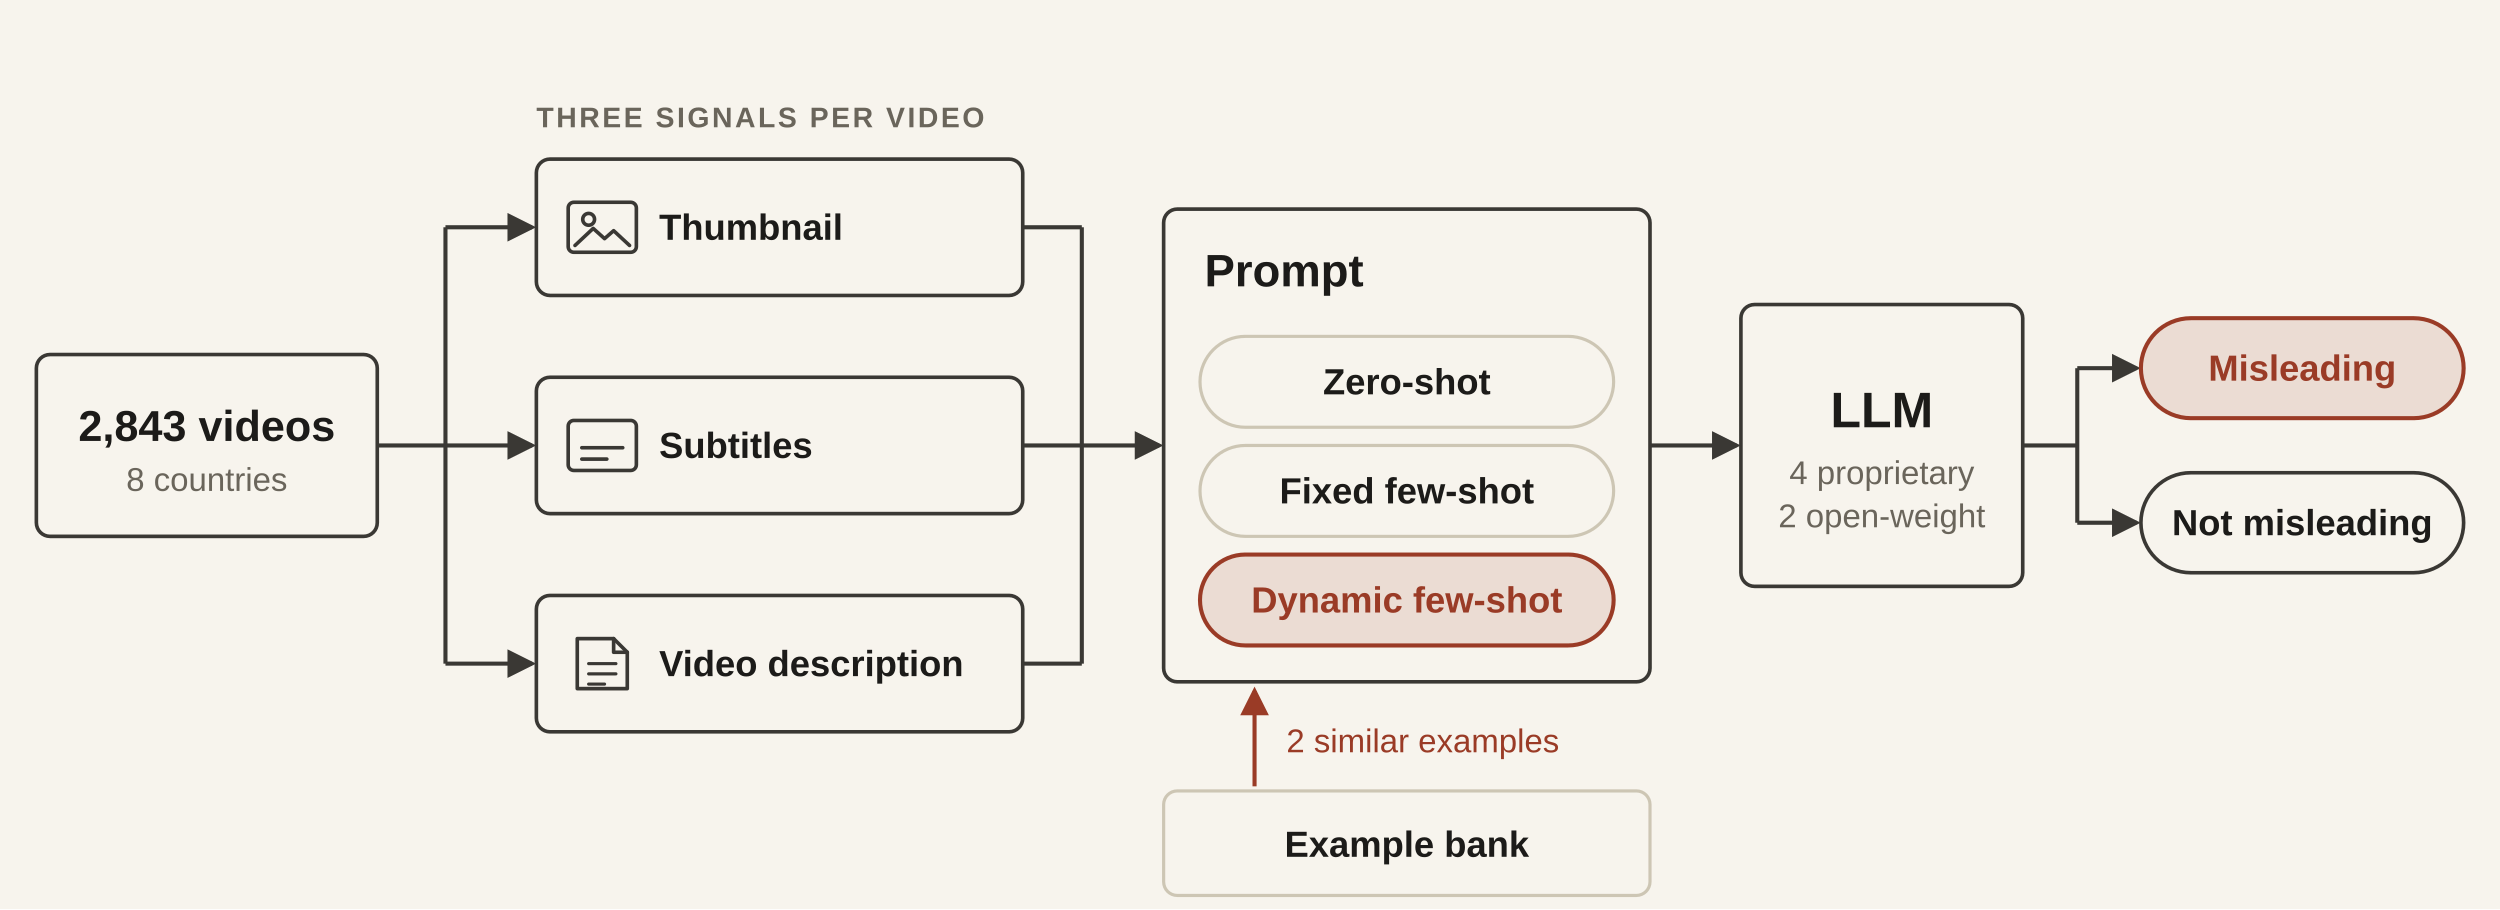
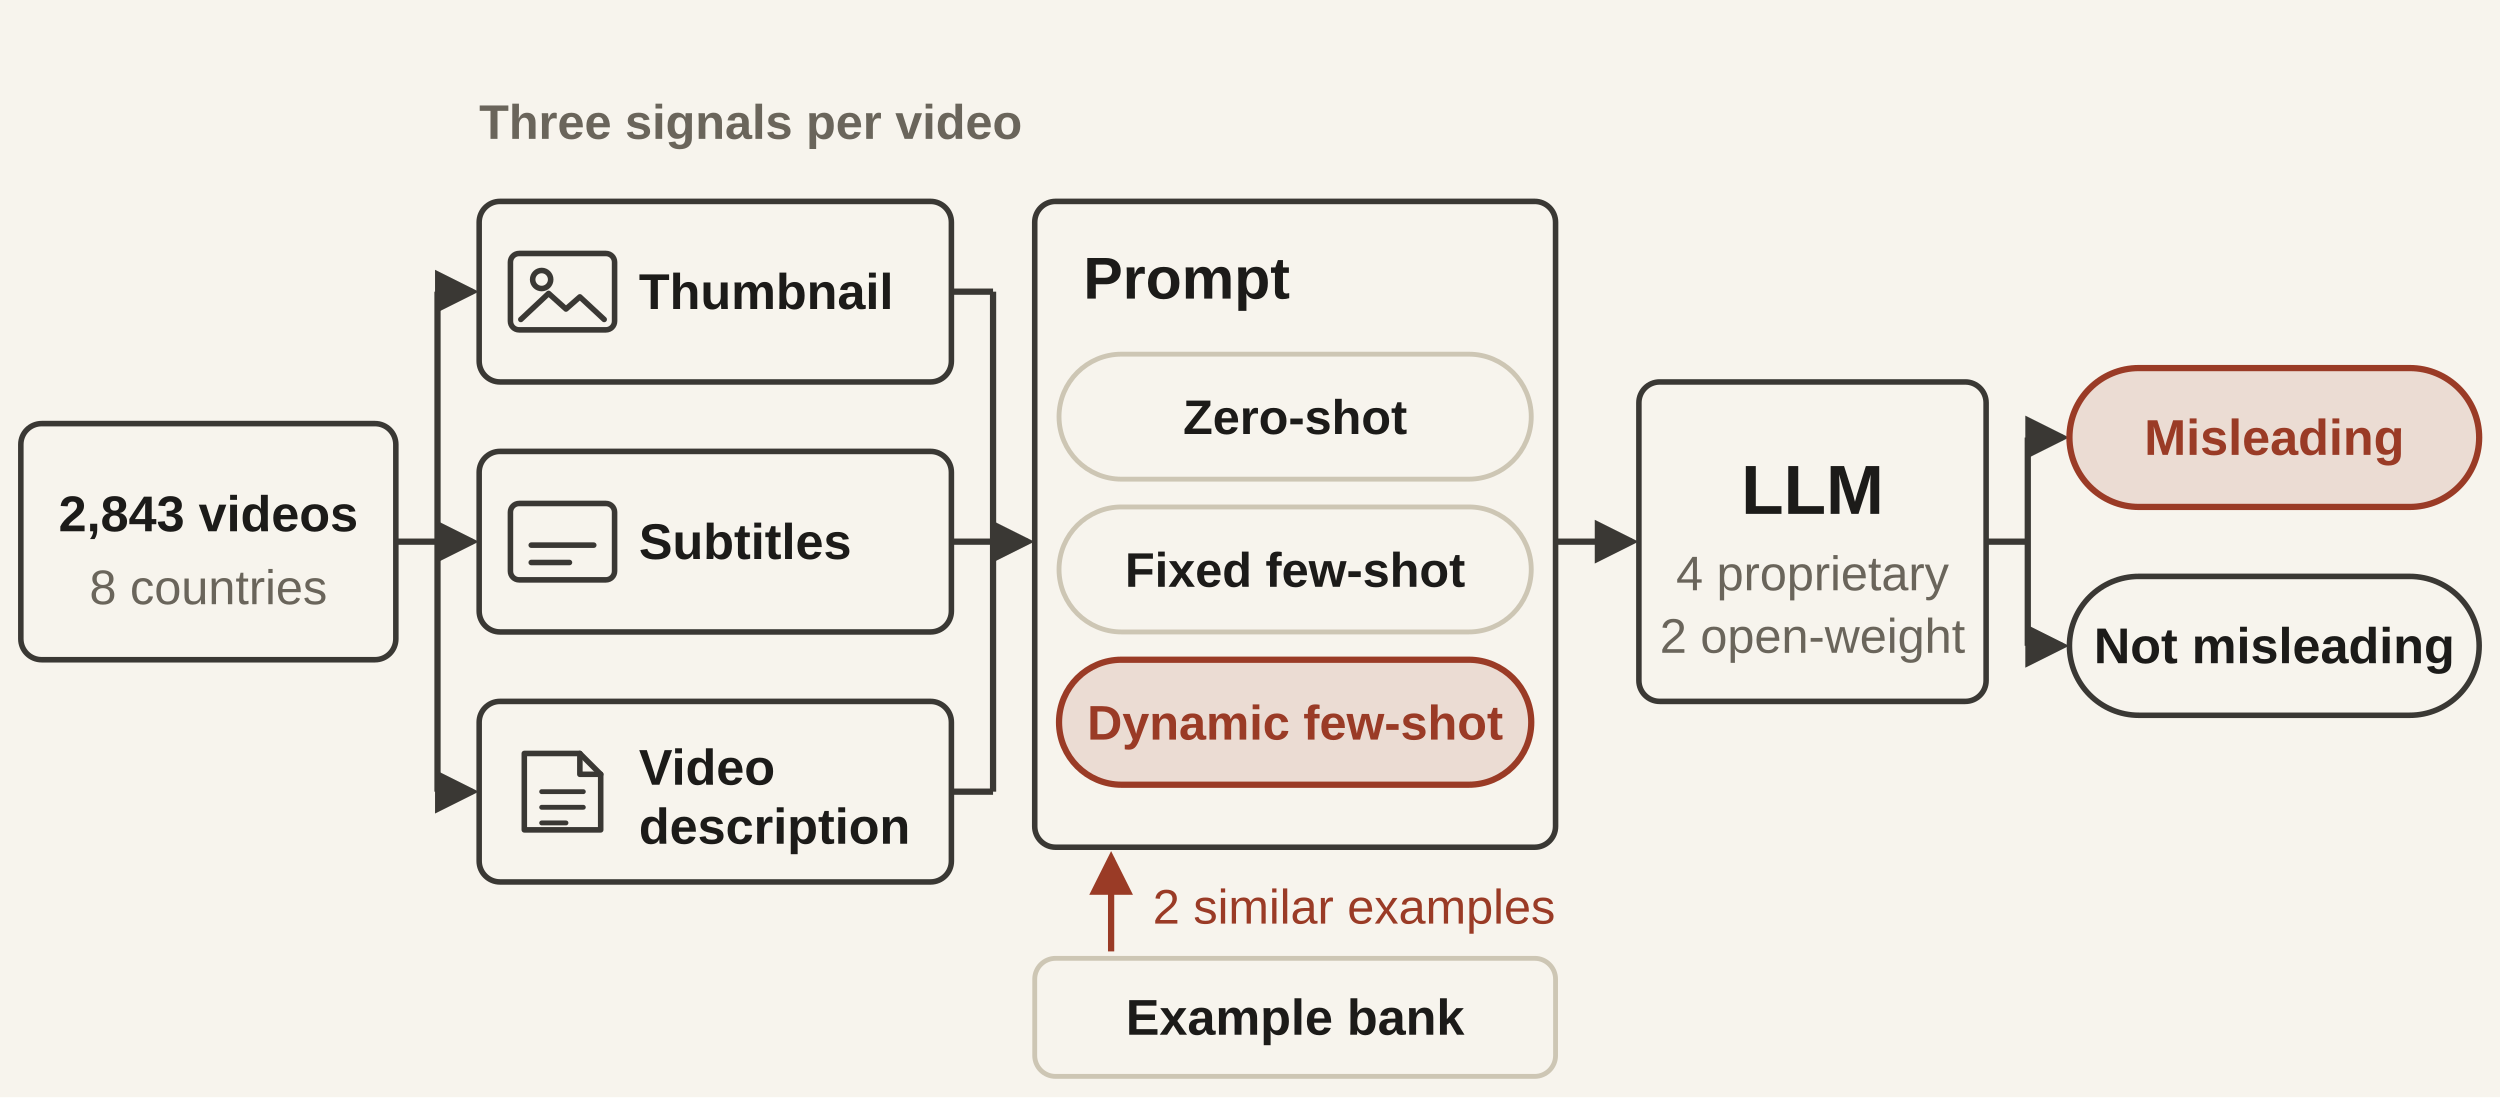
- <svg xmlns="http://www.w3.org/2000/svg" viewBox="0 0 1100 400" width="1100" height="400" font-family="Arial, Helvetica, Arimo, sans-serif">
+ <svg xmlns="http://www.w3.org/2000/svg" viewBox="0 0 720 316" width="720" height="316" font-family="Arial, Helvetica, Arimo, sans-serif">
  <defs>
    <marker id="a" viewBox="0 0 10 10" refX="8.5" refY="5" markerWidth="7" markerHeight="7" orient="auto">
      <path d="M0,0 L10,5 L0,10 z" fill="#3a3834" />
    </marker>
    <marker id="b" viewBox="0 0 10 10" refX="8.5" refY="5" markerWidth="7" markerHeight="7" orient="auto">
      <path d="M0,0 L10,5 L0,10 z" fill="#9a3b26" />
    </marker>
  </defs>
-   <rect width="1100" height="400" fill="#f7f4ed" />
-   <rect x="16" y="156" width="150" height="80" rx="6" fill="#f7f4ed" stroke="#3a3834" stroke-width="1.6" />
-   <text x="91.0" y="194" font-size="19" font-weight="700" fill="#1c1b19" text-anchor="middle">2,843 videos</text>
-   <text x="91.0" y="216" font-size="14.5" font-weight="400" fill="#6a655b" text-anchor="middle">8 countries</text>
-   <text x="236" y="56.0" font-size="12.5" font-weight="700" fill="#6a655b" text-anchor="start" letter-spacing="1.1">THREE SIGNALS PER VIDEO</text>
-   <rect x="236" y="70.0" width="214" height="60" rx="6" fill="#f7f4ed" stroke="#3a3834" stroke-width="1.6" />
-   <g transform="translate(250,89)" fill="none" stroke="#3a3834" stroke-width="1.6" stroke-linejoin="round" stroke-linecap="round">
+   <rect width="720" height="316" fill="#f7f4ed" />
+   <rect x="6" y="122" width="108" height="68" rx="6" fill="#f7f4ed" stroke="#3a3834" stroke-width="1.6" />
+   <text x="60" y="153" font-size="14.5" font-weight="700" fill="#1c1b19" text-anchor="middle">2,843 videos</text>
+   <text x="60" y="174" font-size="14" font-weight="400" fill="#6a655b" text-anchor="middle">8 countries</text>
+   <text x="138" y="40" font-size="14" font-weight="700" fill="#6a655b" text-anchor="start">Three signals per video</text>
+   <rect x="138" y="58.0" width="136" height="52" rx="6" fill="#f7f4ed" stroke="#3a3834" stroke-width="1.6" />
+   <g transform="translate(147,73)" fill="none" stroke="#3a3834" stroke-width="1.6" stroke-linejoin="round" stroke-linecap="round">
    <rect width="30" height="22" rx="2.5" />
    <circle cx="9" cy="7.5" r="2.6" />
    <path d="M3,19 L11,11.5 L16,16 L20,12.5 L27,19" />
  </g>
-   <text x="290" y="105.5" font-size="16" font-weight="700" fill="#1c1b19" text-anchor="start">Thumbnail</text>
-   <rect x="236" y="166.0" width="214" height="60" rx="6" fill="#f7f4ed" stroke="#3a3834" stroke-width="1.6" />
-   <g transform="translate(250,185)" fill="none" stroke="#3a3834" stroke-width="1.6" stroke-linejoin="round" stroke-linecap="round">
+   <text x="184" y="89" font-size="14.5" font-weight="700" fill="#1c1b19" text-anchor="start">Thumbnail</text>
+   <rect x="138" y="130.0" width="136" height="52" rx="6" fill="#f7f4ed" stroke="#3a3834" stroke-width="1.6" />
+   <g transform="translate(147,145)" fill="none" stroke="#3a3834" stroke-width="1.6" stroke-linejoin="round" stroke-linecap="round">
    <rect width="30" height="22" rx="2.5" />
    <path d="M6,12 H24 M6,17 H17" />
  </g>
-   <text x="290" y="201.5" font-size="16" font-weight="700" fill="#1c1b19" text-anchor="start">Subtitles</text>
-   <rect x="236" y="262.0" width="214" height="60" rx="6" fill="#f7f4ed" stroke="#3a3834" stroke-width="1.6" />
-   <g transform="translate(250,281)" fill="none" stroke="#3a3834" stroke-width="1.6" stroke-linejoin="round" stroke-linecap="round">
+   <text x="184" y="161" font-size="14.5" font-weight="700" fill="#1c1b19" text-anchor="start">Subtitles</text>
+   <rect x="138" y="202.0" width="136" height="52" rx="6" fill="#f7f4ed" stroke="#3a3834" stroke-width="1.6" />
+   <g transform="translate(147,217)" fill="none" stroke="#3a3834" stroke-width="1.6" stroke-linejoin="round" stroke-linecap="round">
    <path d="M4,0 H20 L26,6 V22 H4 Z" />
    <path d="M20,0 V6 H26" />
    <path d="M9,11 H21 M9,15.5 H21 M9,20 H16" stroke-width="1.4" />
  </g>
-   <text x="290" y="297.5" font-size="16" font-weight="700" fill="#1c1b19" text-anchor="start">Video description</text>
-   <path d="M166,196 L196,196" fill="none" stroke="#3a3834" stroke-width="1.8" stroke-linejoin="round" />
-   <path d="M196,100 L196,292" fill="none" stroke="#3a3834" stroke-width="1.8" stroke-linejoin="round" />
-   <path d="M196,100 L234,100" fill="none" stroke="#3a3834" stroke-width="1.8" stroke-linejoin="round" marker-end="url(#a)" />
-   <path d="M196,196 L234,196" fill="none" stroke="#3a3834" stroke-width="1.8" stroke-linejoin="round" marker-end="url(#a)" />
-   <path d="M196,292 L234,292" fill="none" stroke="#3a3834" stroke-width="1.8" stroke-linejoin="round" marker-end="url(#a)" />
-   <path d="M450,100 L476,100" fill="none" stroke="#3a3834" stroke-width="1.8" stroke-linejoin="round" />
-   <path d="M450,196 L476,196" fill="none" stroke="#3a3834" stroke-width="1.8" stroke-linejoin="round" />
-   <path d="M450,292 L476,292" fill="none" stroke="#3a3834" stroke-width="1.8" stroke-linejoin="round" />
-   <path d="M476,100 L476,292" fill="none" stroke="#3a3834" stroke-width="1.8" stroke-linejoin="round" />
-   <path d="M476,196 L510,196" fill="none" stroke="#3a3834" stroke-width="1.8" stroke-linejoin="round" marker-end="url(#a)" />
-   <rect x="512" y="92" width="214" height="208" rx="6" fill="#f7f4ed" stroke="#3a3834" stroke-width="1.6" />
-   <text x="530" y="126" font-size="20" font-weight="700" fill="#1c1b19" text-anchor="start">Prompt</text>
-   <rect x="528" y="148" width="182" height="40" rx="20" fill="#f7f4ed" stroke="#cdc6b4" stroke-width="1.4" />
-   <text x="619.0" y="173.5" font-size="16" font-weight="700" fill="#1c1b19" text-anchor="middle">Zero-shot</text>
-   <rect x="528" y="196" width="182" height="40" rx="20" fill="#f7f4ed" stroke="#cdc6b4" stroke-width="1.4" />
-   <text x="619.0" y="221.5" font-size="16" font-weight="700" fill="#1c1b19" text-anchor="middle">Fixed few-shot</text>
-   <rect x="528" y="244" width="182" height="40" rx="20" fill="#ebdcd3" stroke="#9a3b26" stroke-width="1.8" />
-   <text x="619.0" y="269.5" font-size="16" font-weight="700" fill="#9a3b26" text-anchor="middle">Dynamic few-shot</text>
-   <rect x="512" y="348" width="214" height="46" rx="6" fill="#f7f4ed" stroke="#cdc6b4" stroke-width="1.4" />
-   <text x="619.0" y="377" font-size="16" font-weight="700" fill="#1c1b19" text-anchor="middle">Example bank</text>
-   <path d="M552,346 L552,304" fill="none" stroke="#9a3b26" stroke-width="1.8" stroke-linejoin="round" marker-end="url(#b)" />
-   <text x="566" y="331" font-size="14.5" font-weight="400" fill="#9a3b26" text-anchor="start">2 similar examples</text>
-   <rect x="766" y="134" width="124" height="124" rx="6" fill="#f7f4ed" stroke="#3a3834" stroke-width="1.6" />
-   <text x="828.0" y="188" font-size="22" font-weight="700" fill="#1c1b19" text-anchor="middle">LLM</text>
-   <text x="828.0" y="213" font-size="14.5" font-weight="400" fill="#6a655b" text-anchor="middle">4 proprietary</text>
-   <text x="828.0" y="232" font-size="14.5" font-weight="400" fill="#6a655b" text-anchor="middle">2 open-weight</text>
-   <path d="M726,196 L764,196" fill="none" stroke="#3a3834" stroke-width="1.8" stroke-linejoin="round" marker-end="url(#a)" />
-   <path d="M890,196 L914,196" fill="none" stroke="#3a3834" stroke-width="1.8" stroke-linejoin="round" />
-   <path d="M914,162 L914,230" fill="none" stroke="#3a3834" stroke-width="1.8" stroke-linejoin="round" />
-   <path d="M914,162 L940,162" fill="none" stroke="#3a3834" stroke-width="1.8" stroke-linejoin="round" marker-end="url(#a)" />
-   <path d="M914,230 L940,230" fill="none" stroke="#3a3834" stroke-width="1.8" stroke-linejoin="round" marker-end="url(#a)" />
-   <rect x="942" y="140" width="142" height="44" rx="22" fill="#ebdcd3" stroke="#9a3b26" stroke-width="1.8" />
-   <text x="1013.0" y="167.5" font-size="16" font-weight="700" fill="#9a3b26" text-anchor="middle">Misleading</text>
-   <rect x="942" y="208" width="142" height="44" rx="22" fill="#f7f4ed" stroke="#3a3834" stroke-width="1.6" />
-   <text x="1013.0" y="235.5" font-size="16" font-weight="700" fill="#1c1b19" text-anchor="middle">Not misleading</text>
+   <text x="184" y="226" font-size="14.5" font-weight="700" fill="#1c1b19" text-anchor="start">Video</text>
+   <text x="184" y="243" font-size="14.5" font-weight="700" fill="#1c1b19" text-anchor="start">description</text>
+   <path d="M114,156 L126,156" fill="none" stroke="#3a3834" stroke-width="1.8" stroke-linejoin="round" />
+   <path d="M126,84 L126,228" fill="none" stroke="#3a3834" stroke-width="1.8" stroke-linejoin="round" />
+   <path d="M126,84 L136,84" fill="none" stroke="#3a3834" stroke-width="1.8" stroke-linejoin="round" marker-end="url(#a)" />
+   <path d="M126,156 L136,156" fill="none" stroke="#3a3834" stroke-width="1.8" stroke-linejoin="round" marker-end="url(#a)" />
+   <path d="M126,228 L136,228" fill="none" stroke="#3a3834" stroke-width="1.8" stroke-linejoin="round" marker-end="url(#a)" />
+   <path d="M274,84 L286,84" fill="none" stroke="#3a3834" stroke-width="1.8" stroke-linejoin="round" />
+   <path d="M274,156 L286,156" fill="none" stroke="#3a3834" stroke-width="1.8" stroke-linejoin="round" />
+   <path d="M274,228 L286,228" fill="none" stroke="#3a3834" stroke-width="1.8" stroke-linejoin="round" />
+   <path d="M286,84 L286,228" fill="none" stroke="#3a3834" stroke-width="1.8" stroke-linejoin="round" />
+   <path d="M286,156 L296,156" fill="none" stroke="#3a3834" stroke-width="1.8" stroke-linejoin="round" marker-end="url(#a)" />
+   <rect x="298" y="58" width="150" height="186" rx="6" fill="#f7f4ed" stroke="#3a3834" stroke-width="1.6" />
+   <text x="312" y="86" font-size="17" font-weight="700" fill="#1c1b19" text-anchor="start">Prompt</text>
+   <rect x="305" y="102" width="136" height="36" rx="18" fill="#f7f4ed" stroke="#cdc6b4" stroke-width="1.4" />
+   <text x="373.0" y="125" font-size="14" font-weight="700" fill="#1c1b19" text-anchor="middle">Zero-shot</text>
+   <rect x="305" y="146" width="136" height="36" rx="18" fill="#f7f4ed" stroke="#cdc6b4" stroke-width="1.4" />
+   <text x="373.0" y="169" font-size="14" font-weight="700" fill="#1c1b19" text-anchor="middle">Fixed few-shot</text>
+   <rect x="305" y="190" width="136" height="36" rx="18" fill="#ebdcd3" stroke="#9a3b26" stroke-width="1.8" />
+   <text x="373.0" y="213" font-size="14" font-weight="700" fill="#9a3b26" text-anchor="middle">Dynamic few-shot</text>
+   <rect x="298" y="276" width="150" height="34" rx="6" fill="#f7f4ed" stroke="#cdc6b4" stroke-width="1.4" />
+   <text x="373.0" y="298" font-size="14.5" font-weight="700" fill="#1c1b19" text-anchor="middle">Example bank</text>
+   <path d="M320,274 L320,247" fill="none" stroke="#9a3b26" stroke-width="1.8" stroke-linejoin="round" marker-end="url(#b)" />
+   <text x="332" y="266" font-size="14" font-weight="400" fill="#9a3b26" text-anchor="start">2 similar examples</text>
+   <path d="M448,156 L470,156" fill="none" stroke="#3a3834" stroke-width="1.8" stroke-linejoin="round" marker-end="url(#a)" />
+   <rect x="472" y="110" width="100" height="92" rx="6" fill="#f7f4ed" stroke="#3a3834" stroke-width="1.6" />
+   <text x="522" y="148" font-size="20" font-weight="700" fill="#1c1b19" text-anchor="middle">LLM</text>
+   <text x="522" y="170" font-size="14" font-weight="400" fill="#6a655b" text-anchor="middle">4 proprietary</text>
+   <text x="522" y="188" font-size="14" font-weight="400" fill="#6a655b" text-anchor="middle">2 open-weight</text>
+   <path d="M572,156 L584,156" fill="none" stroke="#3a3834" stroke-width="1.8" stroke-linejoin="round" />
+   <path d="M584,126 L584,186" fill="none" stroke="#3a3834" stroke-width="1.8" stroke-linejoin="round" />
+   <path d="M584,126 L594,126" fill="none" stroke="#3a3834" stroke-width="1.8" stroke-linejoin="round" marker-end="url(#a)" />
+   <path d="M584,186 L594,186" fill="none" stroke="#3a3834" stroke-width="1.8" stroke-linejoin="round" marker-end="url(#a)" />
+   <rect x="596" y="106" width="118" height="40" rx="20" fill="#ebdcd3" stroke="#9a3b26" stroke-width="1.8" />
+   <text x="655" y="131" font-size="14.5" font-weight="700" fill="#9a3b26" text-anchor="middle">Misleading</text>
+   <rect x="596" y="166" width="118" height="40" rx="20" fill="#f7f4ed" stroke="#3a3834" stroke-width="1.6" />
+   <text x="655" y="191" font-size="14.5" font-weight="700" fill="#1c1b19" text-anchor="middle">Not misleading</text>
</svg>
